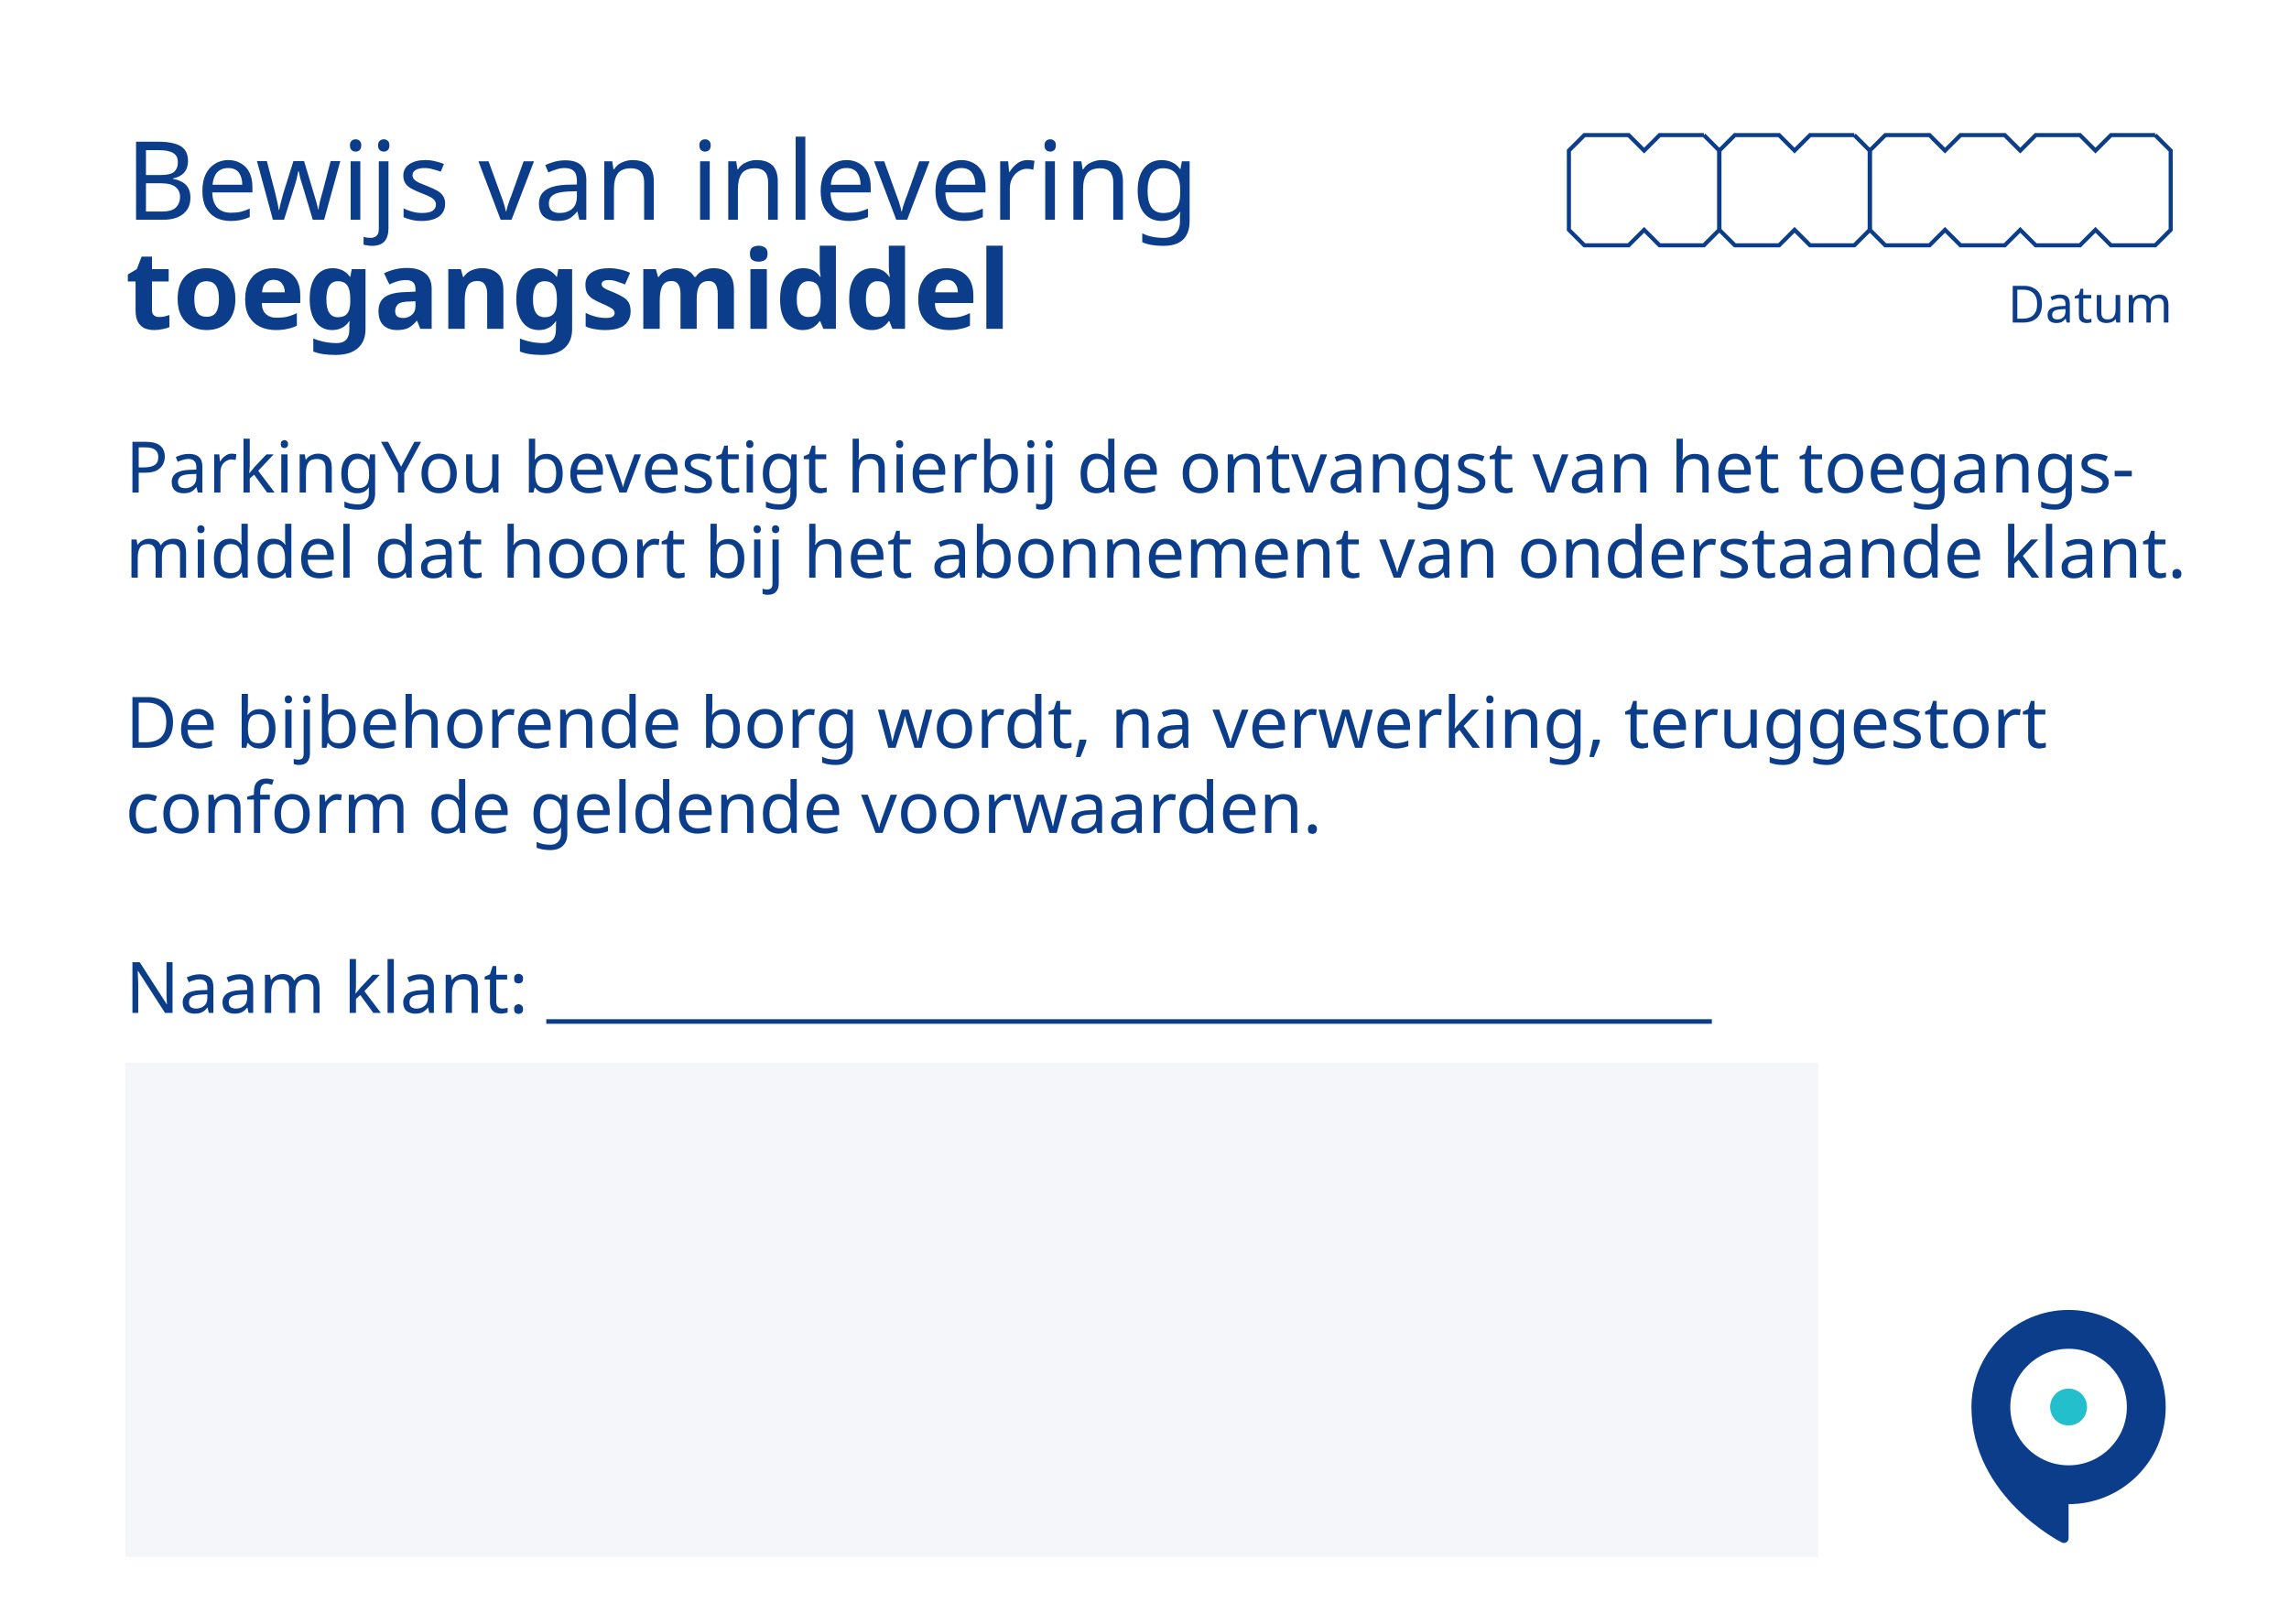
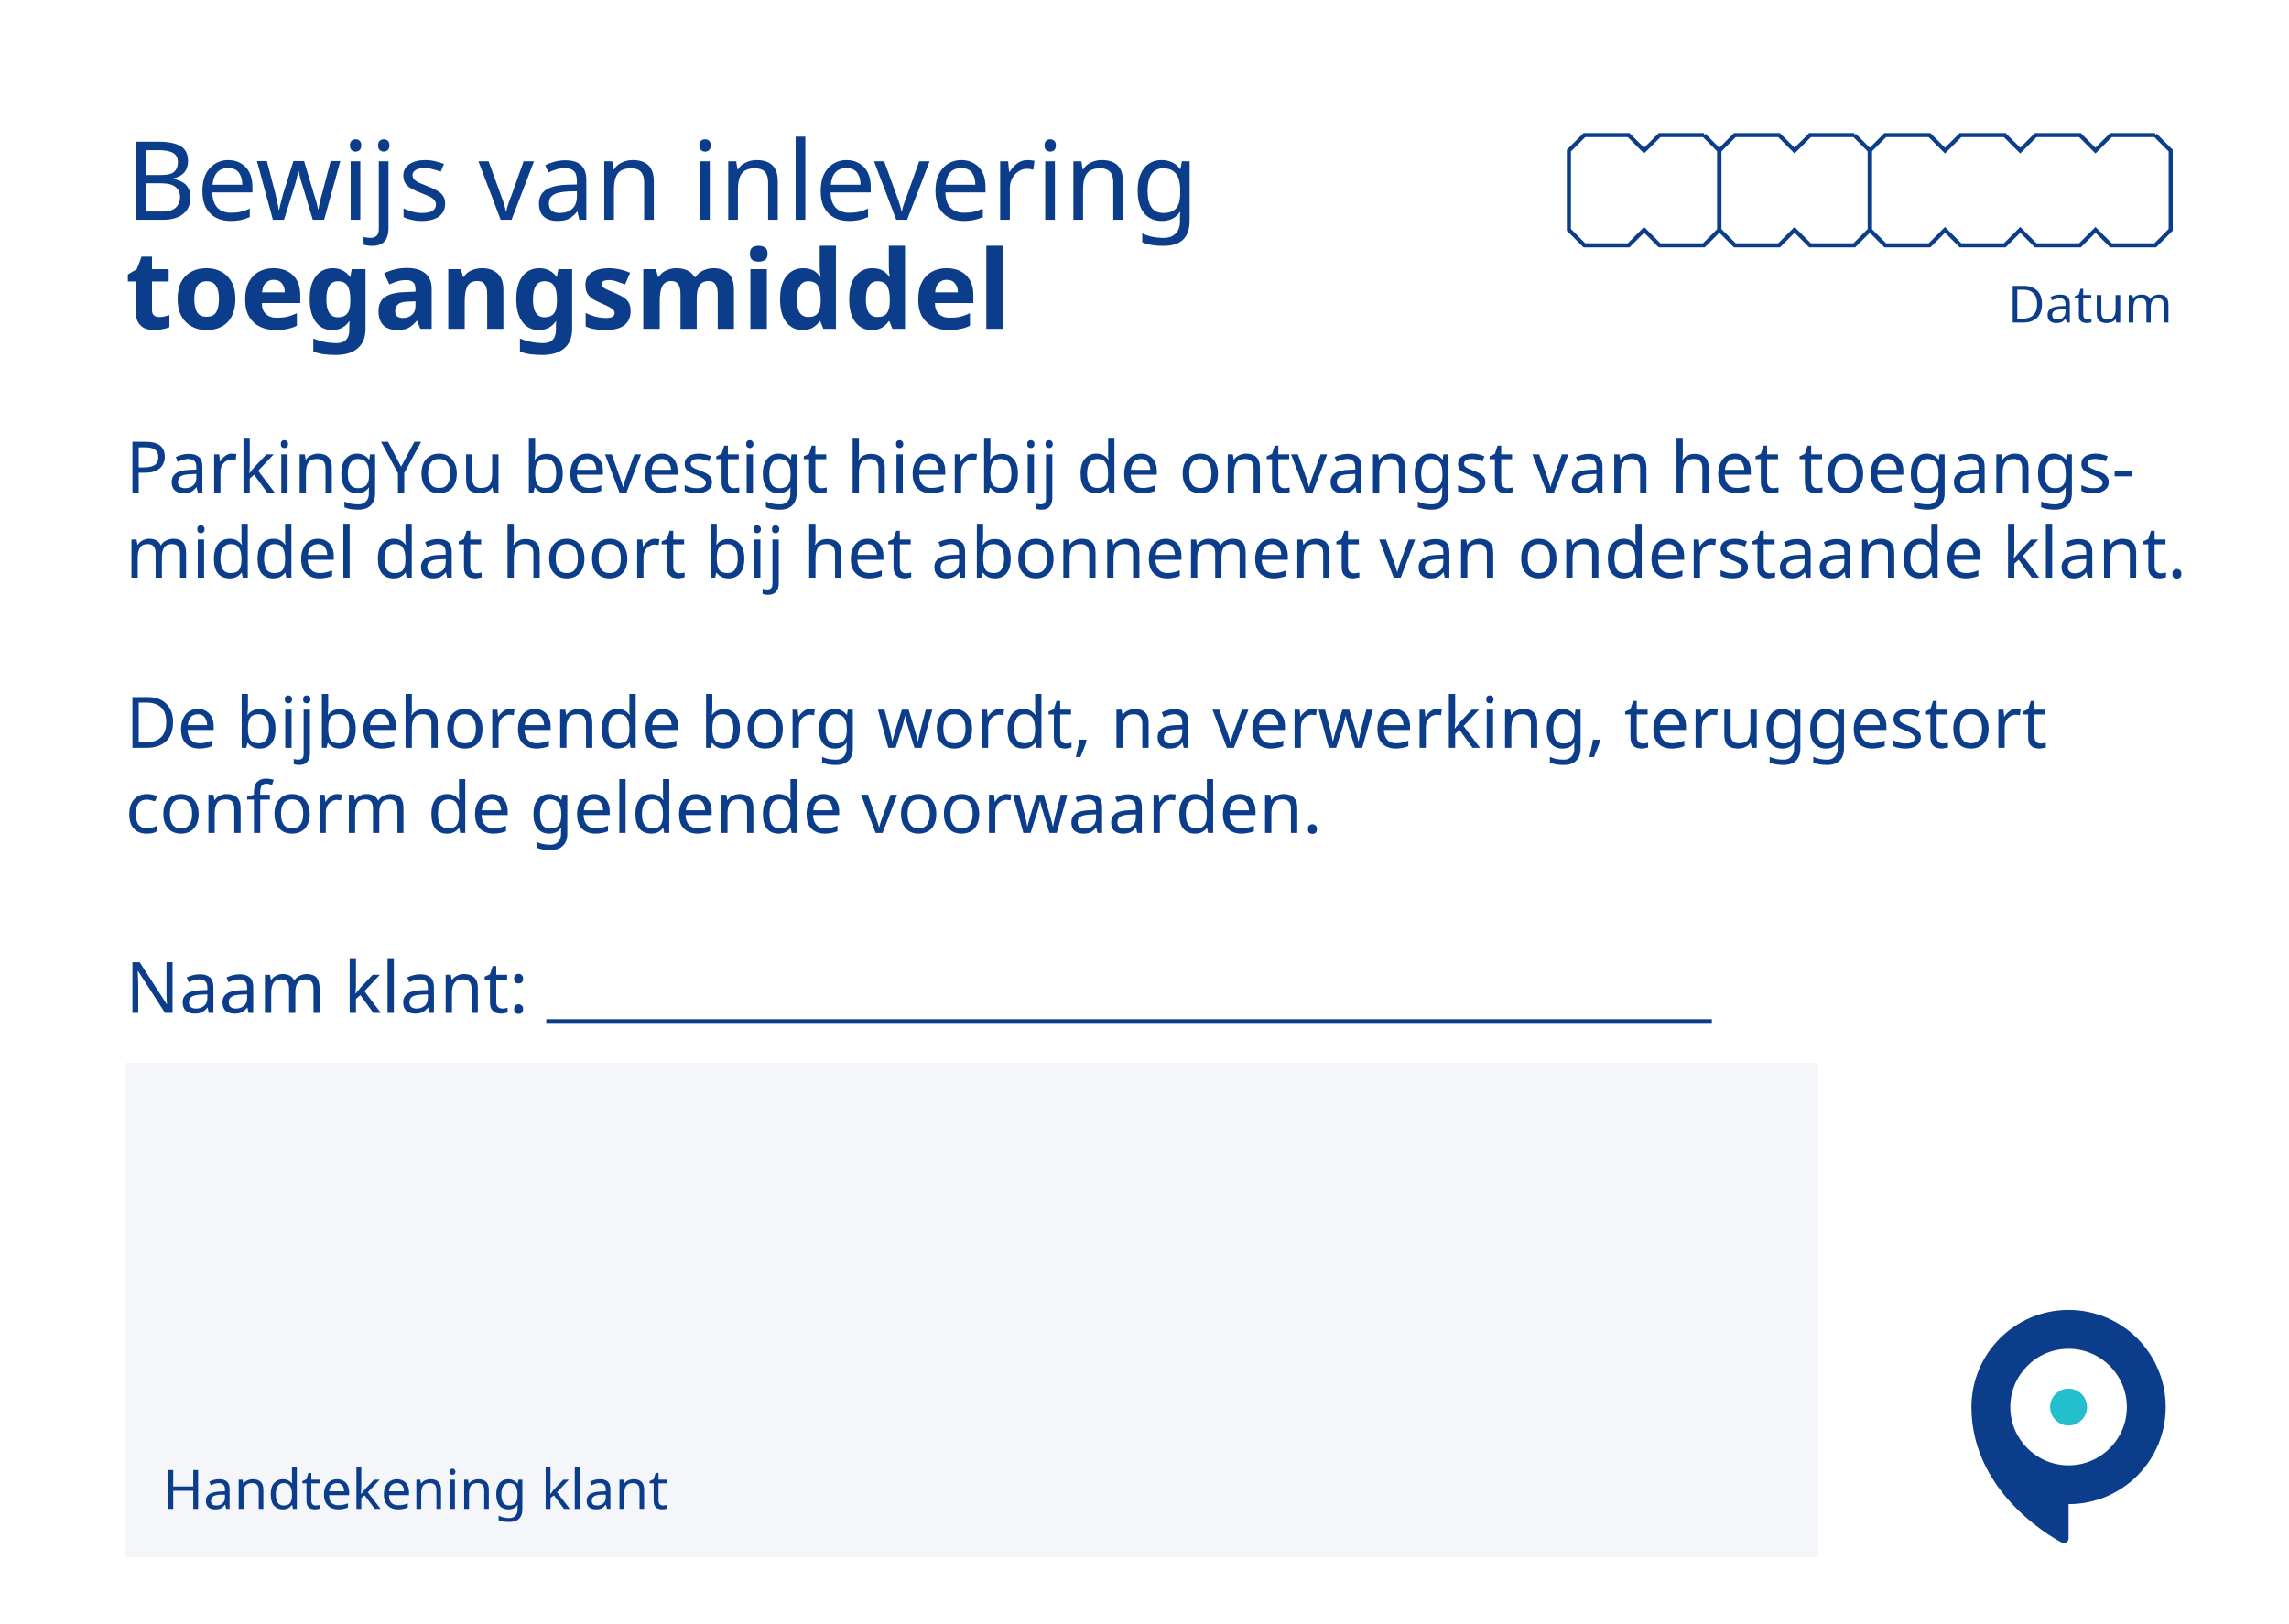
<svg xmlns="http://www.w3.org/2000/svg" width="148mm" height="105mm" viewBox="0 0 148 105">
  <g id="py-app-form-bewijs-inlevering-reference" data-role="reference">
    <g opacity="0.05">
      <path d="M8.112 68.724L117.563 68.724L117.563 100.699L8.112 100.699Z" fill="#0B3D8A" />
-       <text x="10.543" y="97.581" font-family="Ubuntu" font-size="3.528" fill="#0B3D8A" xml:space="preserve">Handtekening klant</text>
    </g>
    <path d="M133.748 94.759C131.667 94.759 129.98 93.072 129.98 90.991C129.98 88.91 131.667 87.223 133.748 87.223C135.829 87.223 137.516 88.91 137.516 90.991C137.516 93.072 135.829 94.759 133.748 94.759M133.748 84.711C130.28 84.711 127.468 87.523 127.468 90.991C127.468 96.818 133.291 99.739 133.291 99.739C133.491 99.861 133.748 99.715 133.748 99.481L133.748 97.27C137.216 97.27 140.028 94.459 140.028 90.991C140.028 87.523 137.216 84.711 133.748 84.711" fill="#0B3D8A" />
    <path d="M132.555 90.991C132.555 90.332 133.089 89.798 133.748 89.798C134.407 89.798 134.941 90.332 134.941 90.991C134.941 91.65 134.407 92.184 133.748 92.184C133.089 92.184 132.555 91.65 132.555 90.991" fill="#24BFCD" />
    <path d="M110.166 8.737L107.305 8.737L106.304 9.738L105.303 8.737L102.441 8.737L101.44 9.738L101.44 14.863L102.441 15.864L105.303 15.864L106.304 14.863L107.305 15.864L110.166 15.864L111.168 14.863L111.168 9.738L110.166 8.737" fill="none" stroke="#0B3D8A" stroke-width="0.265" />
    <path d="M119.894 8.737L117.033 8.737L116.031 9.738L115.03 8.737L112.169 8.737L111.168 9.738L111.168 14.863L112.169 15.864L115.03 15.864L116.031 14.863L117.033 15.864L119.894 15.864L120.895 14.863L120.895 9.738L119.894 8.737" fill="none" stroke="#0B3D8A" stroke-width="0.265" />
    <path d="M139.349 8.737L136.488 8.737L135.487 9.738L134.485 8.737L131.624 8.737L130.623 9.738L129.622 8.737L126.761 8.737L125.759 9.738L124.758 8.737L121.897 8.737L120.895 9.738L120.895 14.863L121.897 15.864L124.758 15.864L125.759 14.863L126.761 15.864L129.622 15.864L130.623 14.863L131.624 15.864L134.485 15.864L135.487 14.863L136.488 15.864L139.349 15.864L140.351 14.863L140.351 9.738L139.349 8.737" fill="none" stroke="#0B3D8A" stroke-width="0.265" />
    <text x="8.111" y="14.212" font-family="Ubuntu Medium" font-size="7.056" fill="#0B3D8A" xml:space="preserve">Bewijs van inlevering</text>
    <text x="8.111" y="21.267" font-family="Ubuntu" font-size="7.056" font-weight="bold" fill="#0B3D8A" xml:space="preserve">toegangsmiddel</text>
    <text x="8.111" y="31.851" font-family="Ubuntu" font-size="4.586" fill="#0B3D8A" xml:space="preserve">ParkingYou bevestigt hierbij de ontvangst van het toegangs- </text>
    <text x="8.111" y="37.354" font-family="Ubuntu" font-size="4.586" fill="#0B3D8A" xml:space="preserve">middel dat hoort bij het abonnement van onderstaande klant.</text>
    <text x="8.111" y="48.361" font-family="Ubuntu" font-size="4.586" fill="#0B3D8A" xml:space="preserve">De bijbehorende borg wordt, na verwerking, teruggestort </text>
    <text x="8.111" y="53.864" font-family="Ubuntu" font-size="4.586" fill="#0B3D8A" xml:space="preserve">conform de geldende voorwaarden.</text>
    <text x="8.111" y="65.503" font-family="Ubuntu" font-size="4.586" fill="#0B3D8A" xml:space="preserve">Naam klant: _____________________________________</text>
+     <text x="10.543" y="97.581" font-family="Ubuntu" font-size="3.528" fill="#0B3D8A" xml:space="preserve">Handtekening klant</text>
    <text x="129.807" y="20.859" font-family="Ubuntu" font-size="3.326" fill="#0B3D8A" xml:space="preserve">Datum </text>
  </g>
  <g id="trim-guide" visibility="hidden">
    <rect x="0" y="0" width="148" height="105" fill="none" stroke="#00A0E0" stroke-width="0.2" />
  </g>
</svg>
